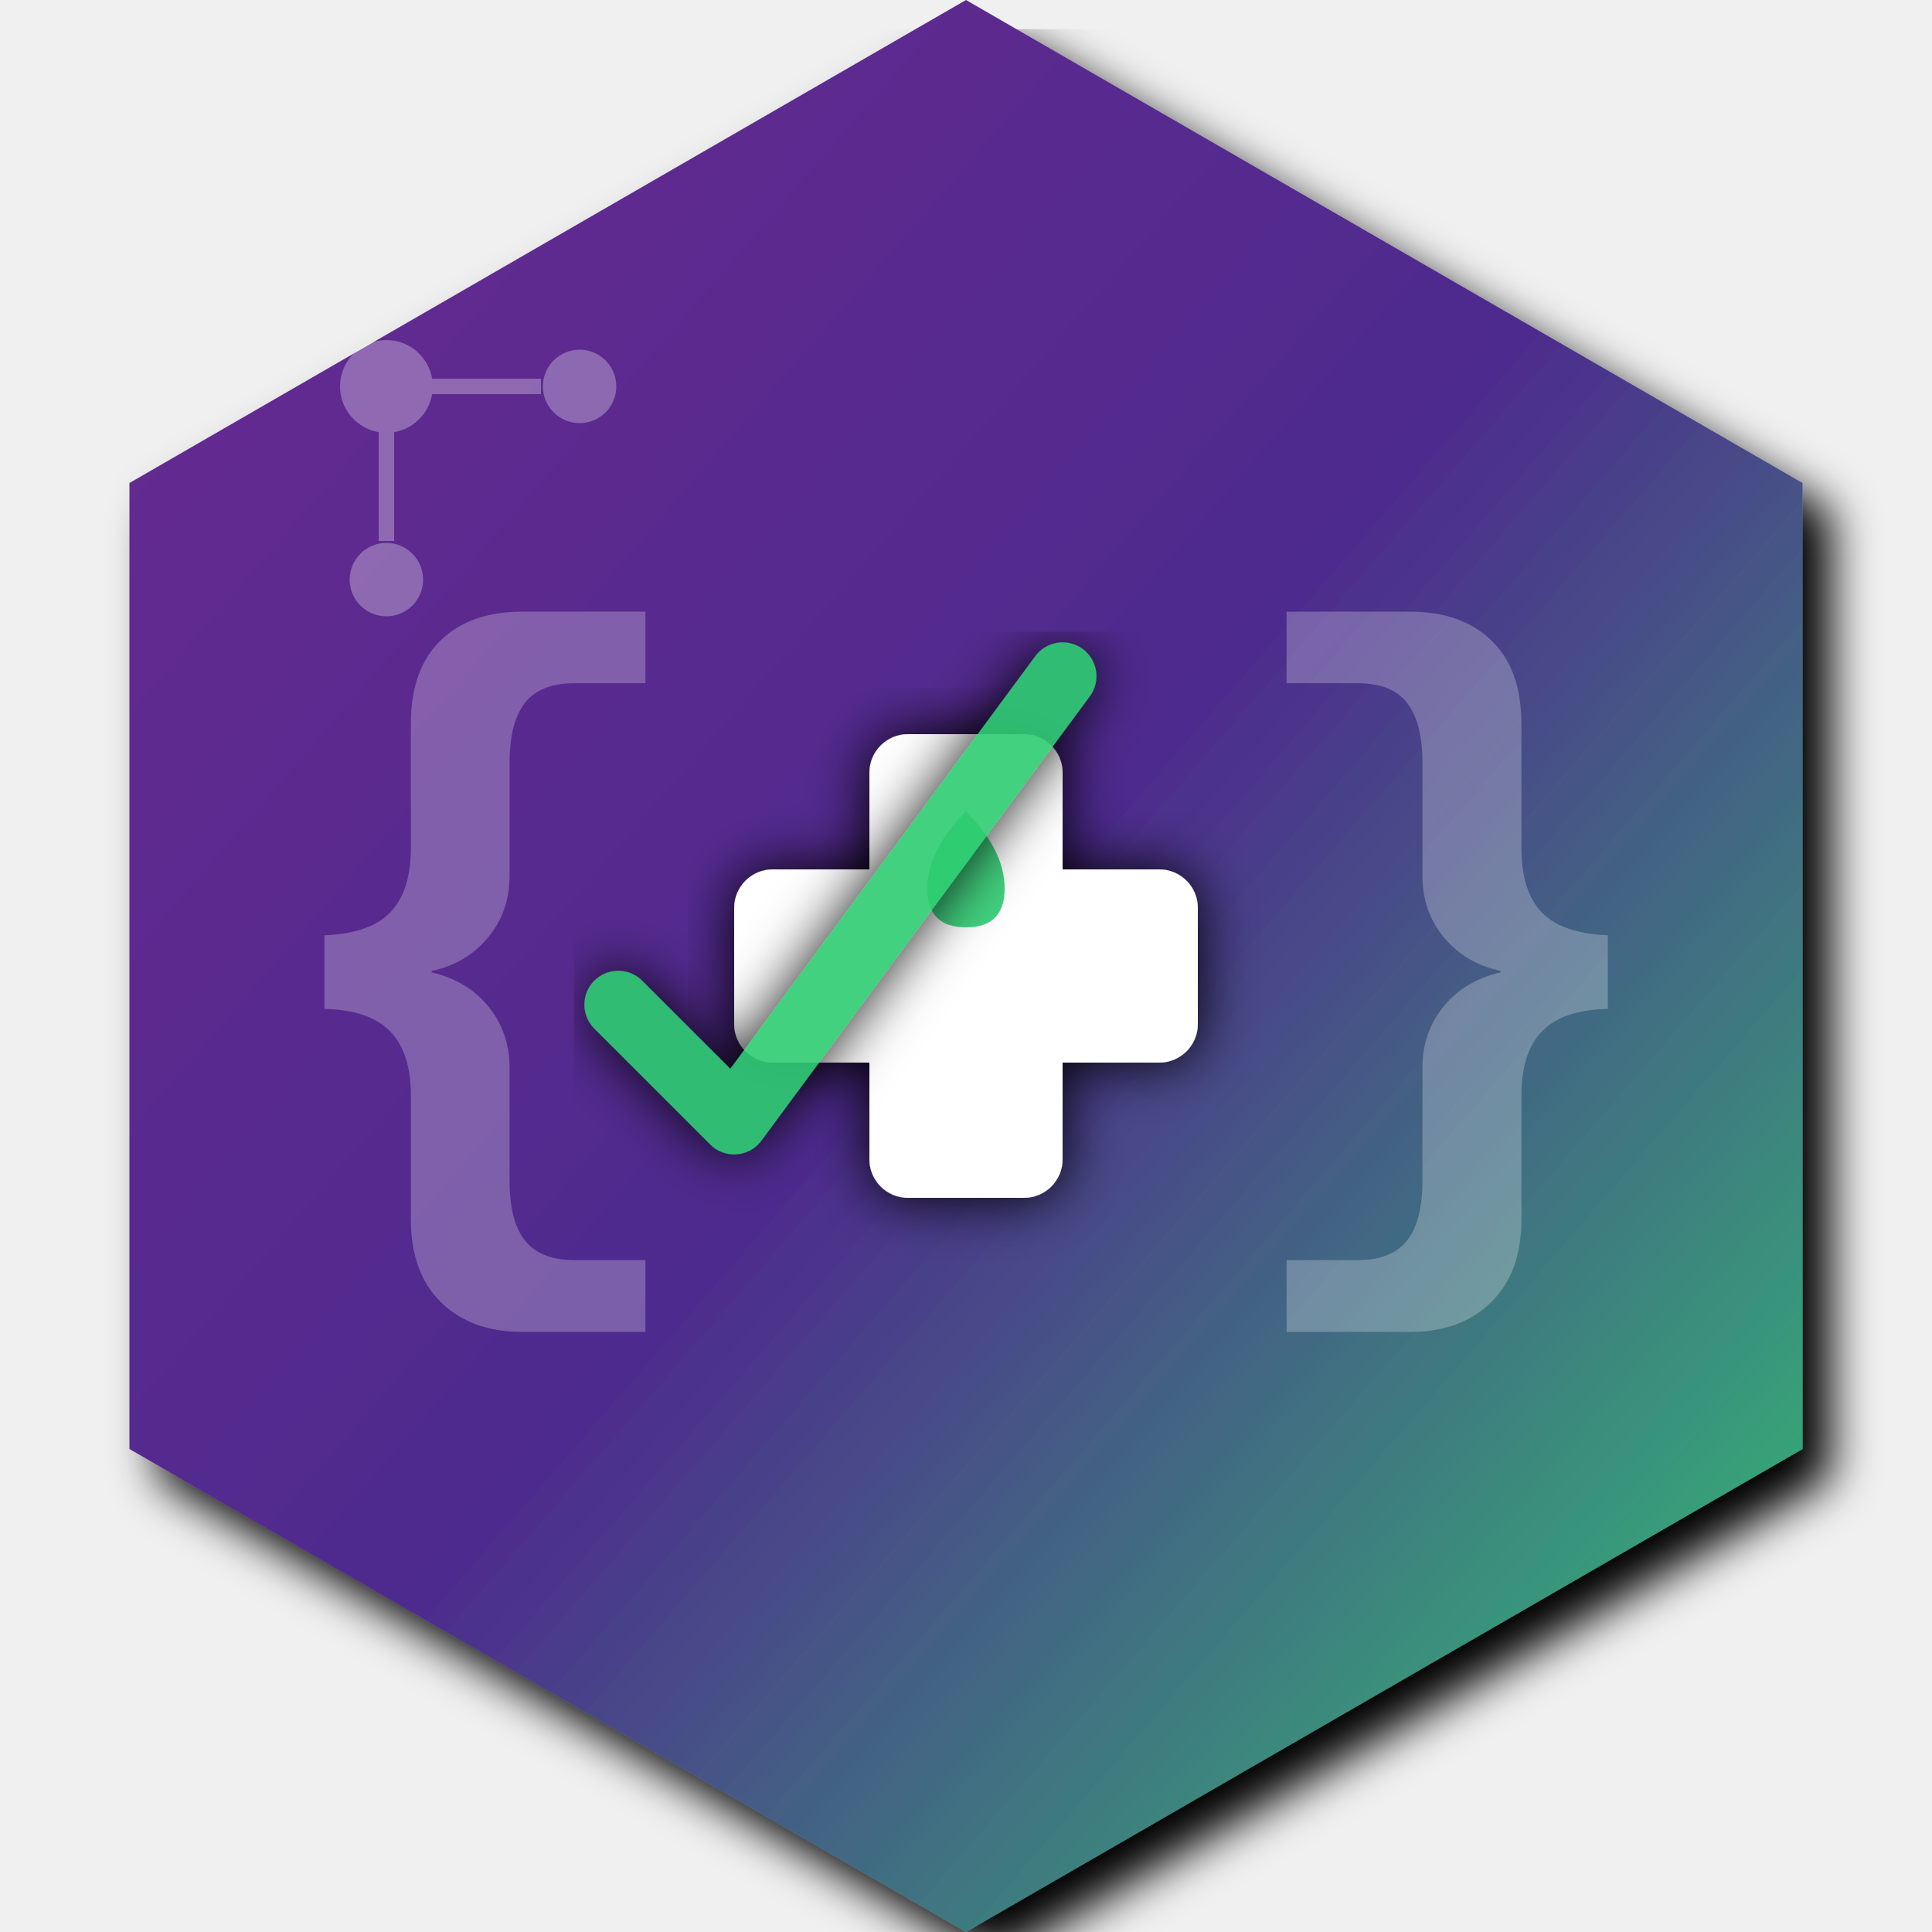
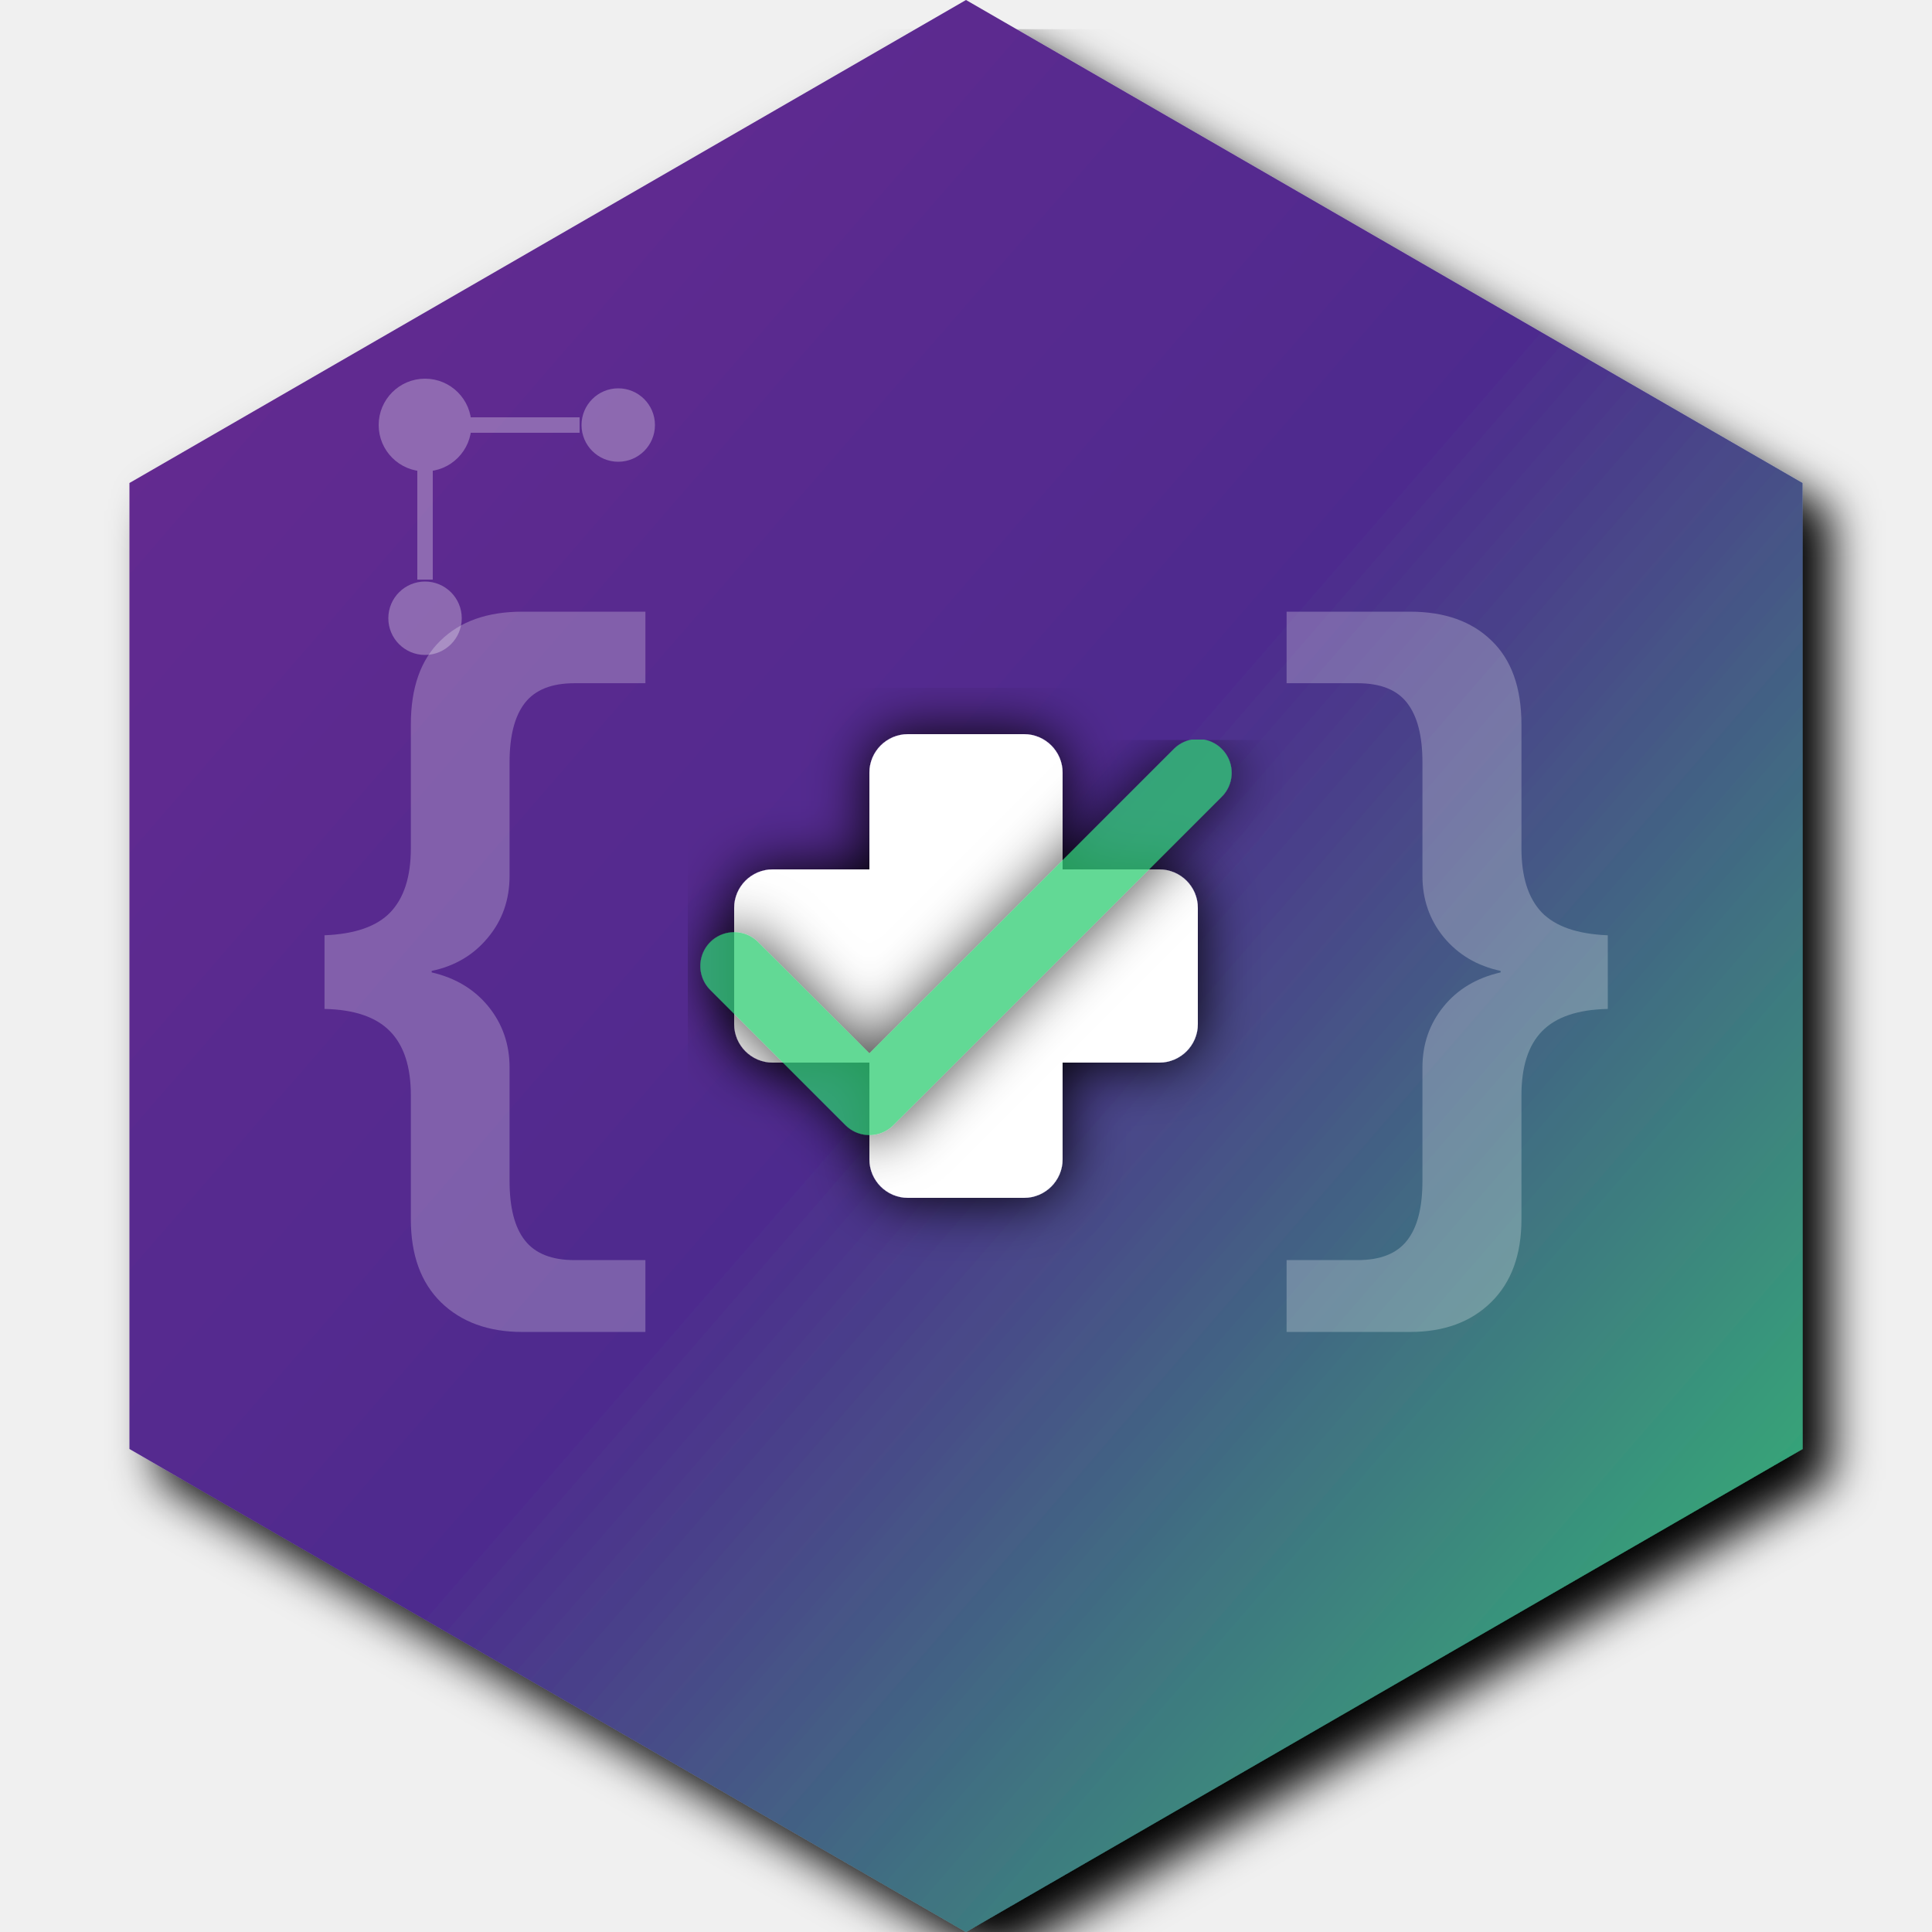
<svg xmlns="http://www.w3.org/2000/svg" width="200" height="200" viewBox="0 0 100 100" version="1.1">
  <defs>
    <linearGradient id="remedy-gradient" x1="0%" y1="0%" x2="100%" y2="100%">
      <stop offset="0%" style="stop-color:#6a2c91;" />
      <stop offset="50%" style="stop-color:#4e2a8e;" />
      <stop offset="100%" style="stop-color:#2ecc71;" />
    </linearGradient>
    <filter id="remedy-shadow" height="130%">
      <feGaussianBlur in="SourceAlpha" stdDeviation="1.2" />
      <feOffset dx="1.5" dy="1.5" result="offsetblur" />
      <feComponentTransfer>
        <feFuncA type="linear" slope="0.4" />
      </feComponentTransfer>
      <feMerge>
        <feMergeNode in="offsetblur" />
        <feMergeNode in="SourceGraphic" />
      </feMerge>
    </filter>
    <filter id="cross-glow" height="150%" width="150%">
      <feGaussianBlur in="SourceAlpha" stdDeviation="1.5" />
      <feOffset dx="0" dy="0" result="offsetblur" />
      <feComponentTransfer>
        <feFuncA type="linear" slope="0.8" />
      </feComponentTransfer>
      <feMerge>
        <feMergeNode in="offsetblur" />
        <feMergeNode in="SourceGraphic" />
      </feMerge>
    </filter>
  </defs>
  <path d="M 50 0 L 93.3 25 L 93.3 75 L 50 100 L 6.7 75 L 6.7 25 Z" fill="url(#remedy-gradient)" filter="url(#remedy-shadow)" />
  <g opacity="0.25" fill="white">
    <text x="25%" y="50%" font-family="Monaco, 'Courier New', monospace" font-size="40" font-weight="bold" fill="white" text-anchor="middle" dominant-baseline="central">
      {
    </text>
    <text x="75%" y="50%" font-family="Monaco, 'Courier New', monospace" font-size="40" font-weight="bold" fill="white" text-anchor="middle" dominant-baseline="central">
      }
    </text>
  </g>
  <g filter="url(#cross-glow)">
    <rect x="38" y="45" width="24" height="10" rx="2" fill="white" />
    <rect x="45" y="38" width="10" height="24" rx="2" fill="white" />
-     <path d="M 50 42 Q 48 44 48 46 Q 48 48 50 48 Q 52 48 52 46 Q 52 44 50 42 Z" fill="#2ecc71" opacity="0.9" />
  </g>
-   <g opacity="0.9">
-     <path d="M 32 52 L 38 58 L 55 35" stroke="#2ecc71" stroke-width="3.5" stroke-linecap="round" stroke-linejoin="round" fill="none" filter="url(#cross-glow)" />
+   <g opacity="0.75">
+     <path d="M 38 50 L 45 57 L 62 40" stroke="#2ecc71" stroke-width="3.5" stroke-linecap="round" stroke-linejoin="round" fill="none" filter="url(#cross-glow)" />
  </g>
  <g opacity="0.3" stroke="white" stroke-width="0.8" fill="none">
-     <circle cx="20" cy="20" r="2" fill="white" />
-     <line x1="20" y1="22" x2="20" y2="28" />
-     <circle cx="20" cy="30" r="1.5" fill="white" />
-     <line x1="22" y1="20" x2="28" y2="20" />
-     <circle cx="30" cy="20" r="1.5" fill="white" />
+     <circle cx="22" cy="22" r="2" fill="white" />
+     <line x1="22" y1="24" x2="22" y2="30" />
+     <circle cx="22" cy="32" r="1.5" fill="white" />
+     <line x1="24" y1="22" x2="30" y2="22" />
+     <circle cx="32" cy="22" r="1.5" fill="white" />
  </g>
</svg>
